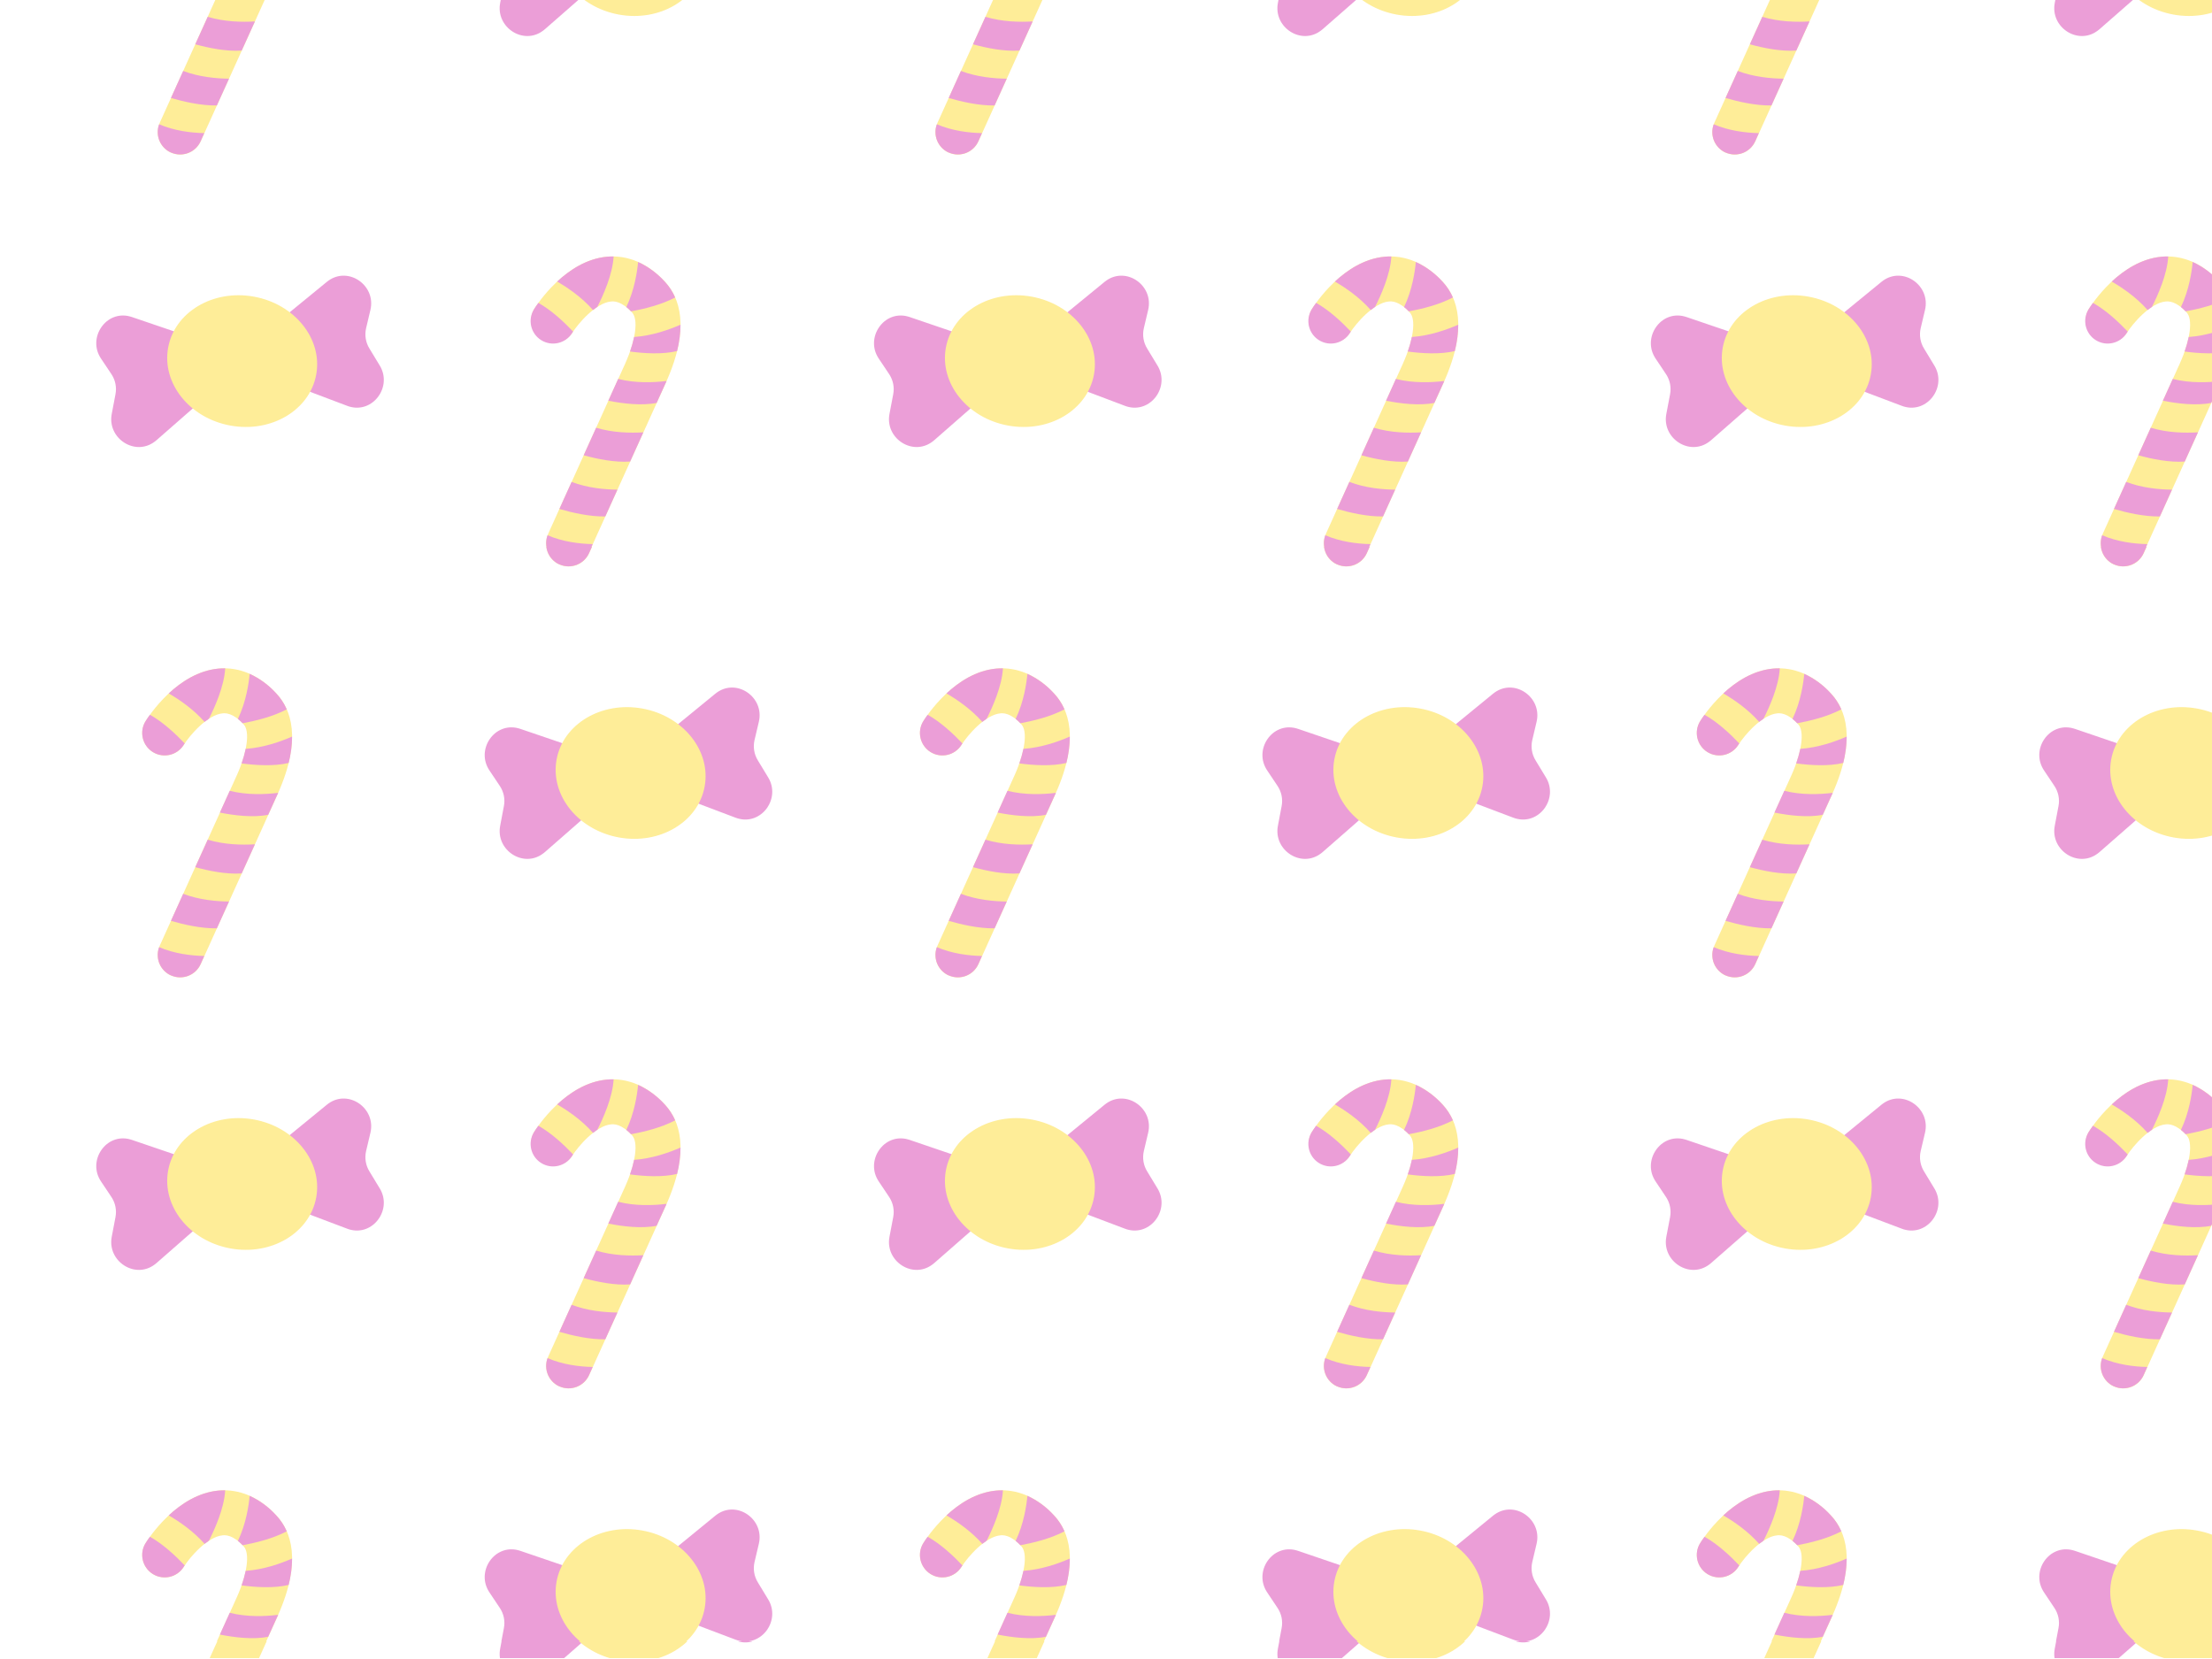
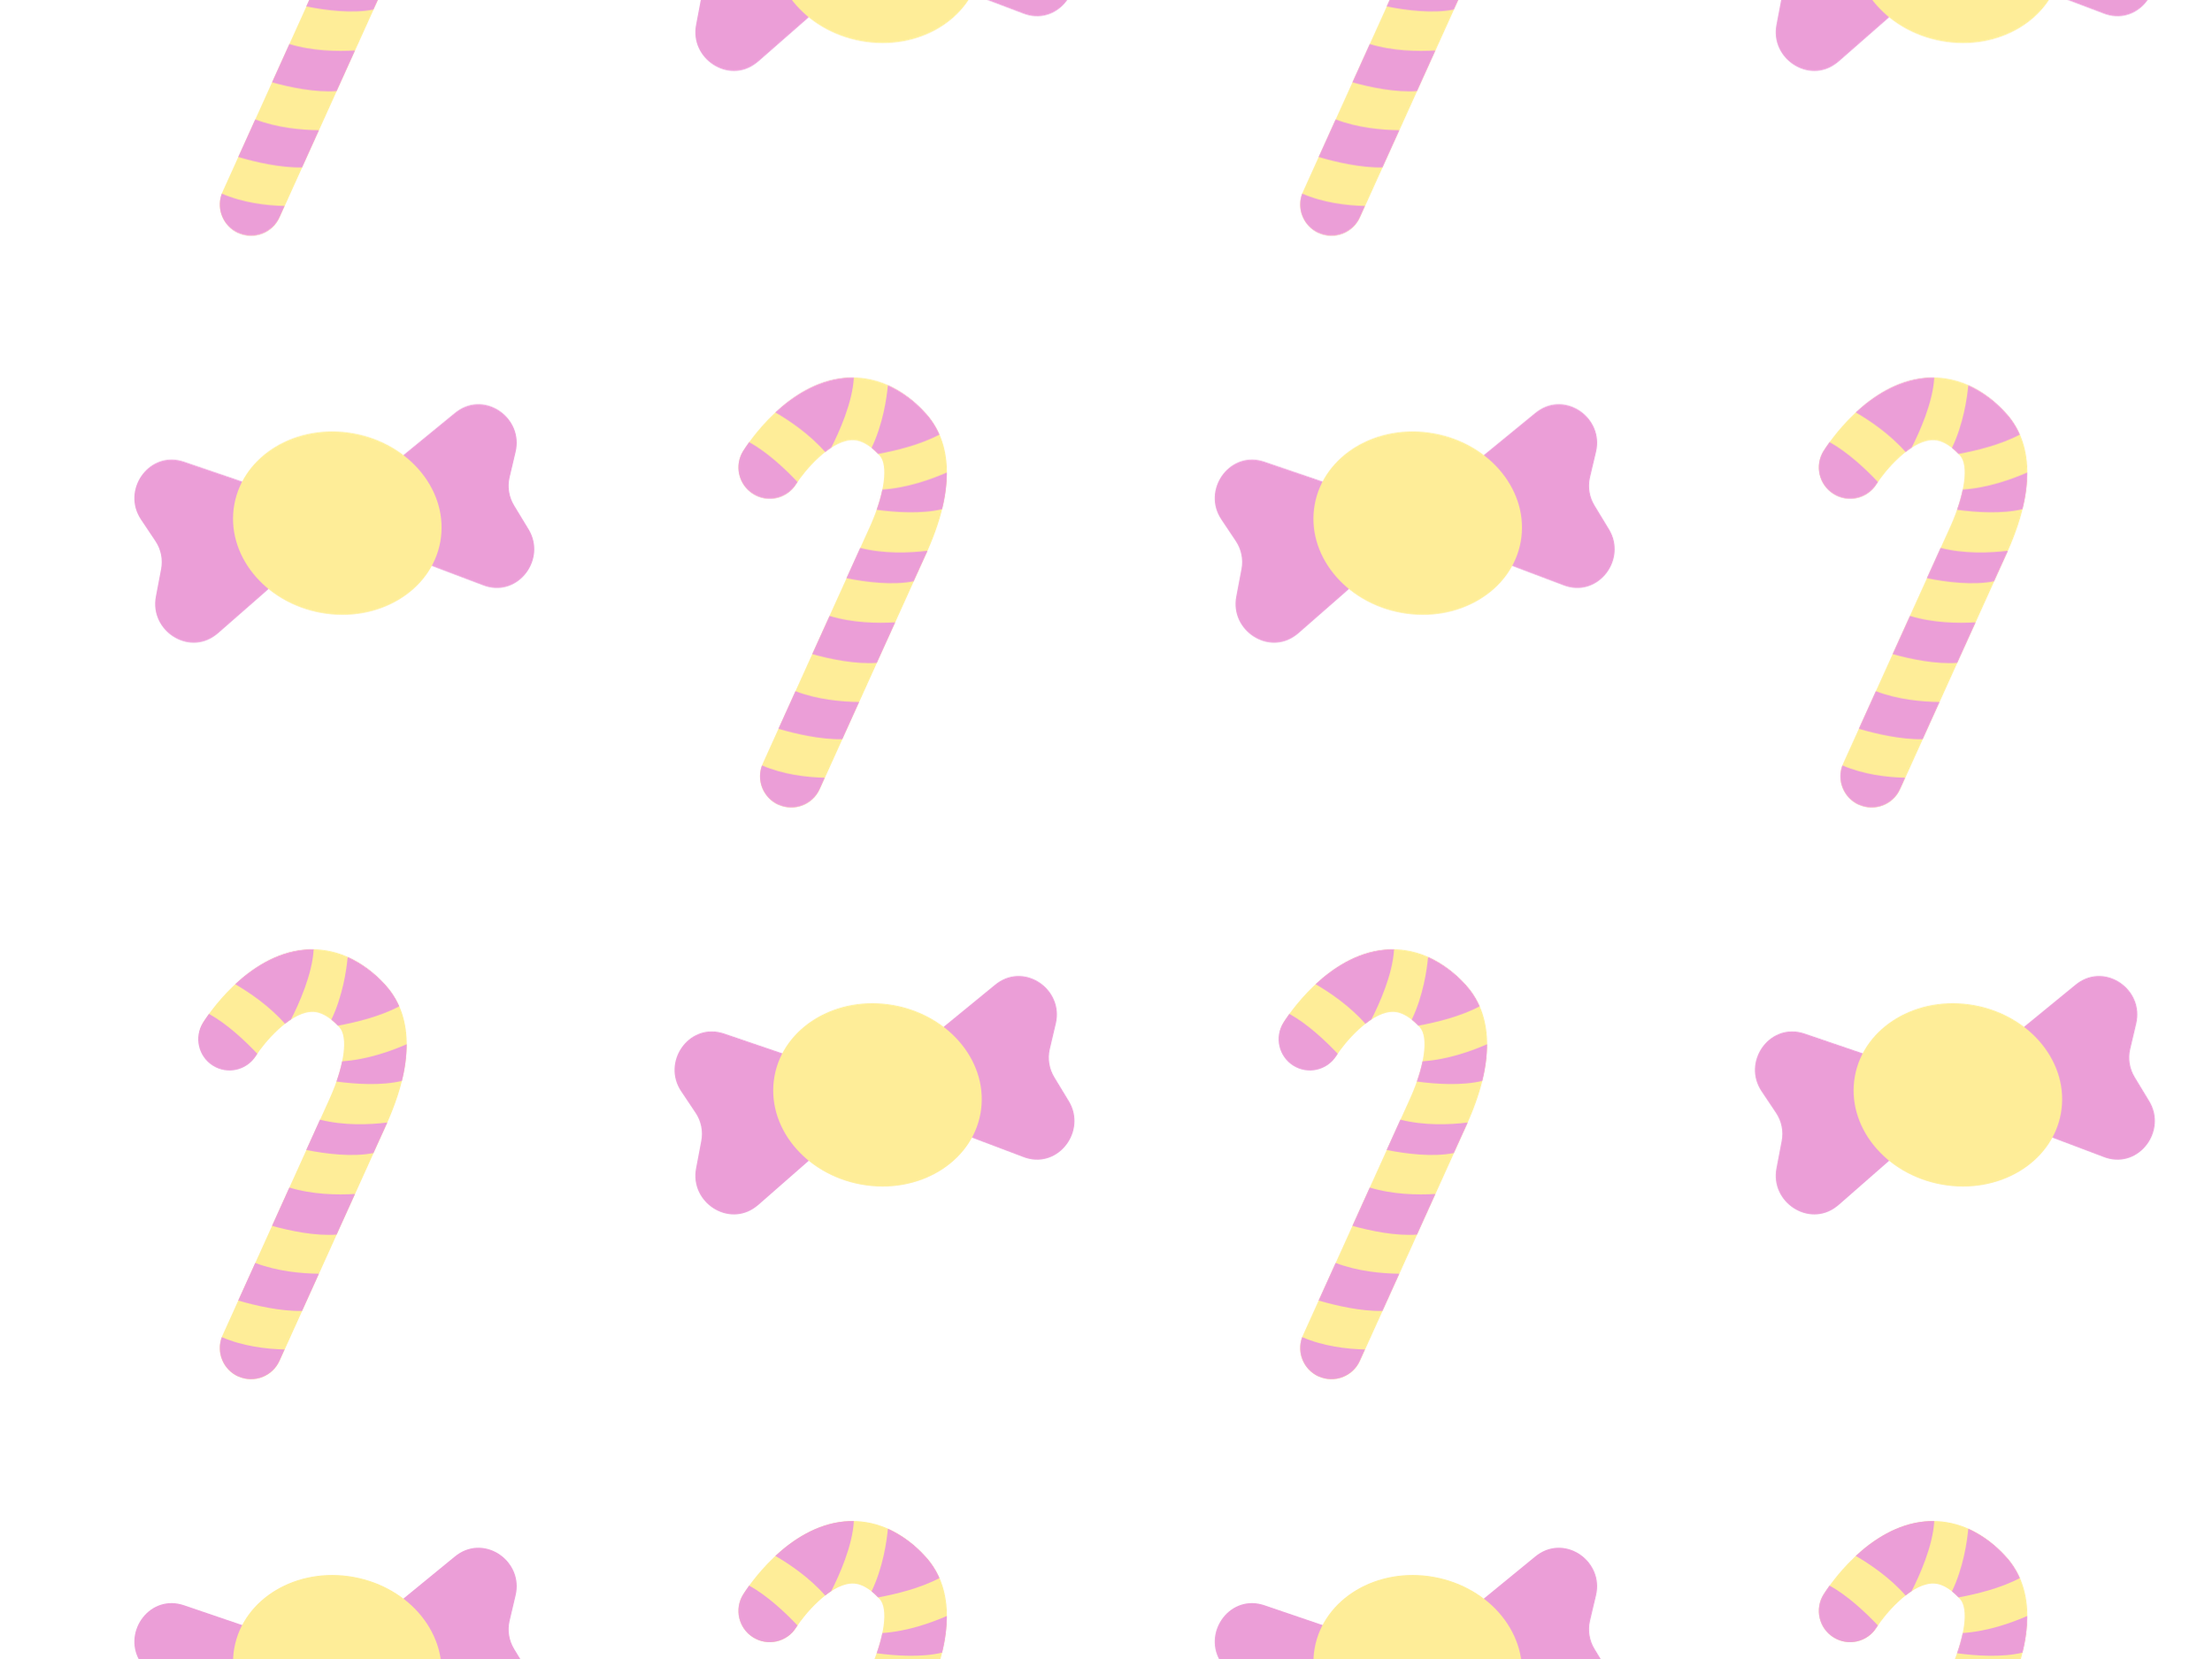
<svg xmlns="http://www.w3.org/2000/svg" id="Livello_1" data-name="Livello 1" viewBox="0 0 1366 1024">
  <defs>
    <style>
-       .cls-1 {
+       .cls-1, .cls-5 {
        fill: none;
      }

      .cls-2 {
        fill: #d83db0;
      }

      .cls-3 {
        fill: #fddb32;
      }

      .cls-4 {
+         fill: #9bc248;
+       }
+ 
+       .cls-5 {
+         stroke: #e25a3c;
+         stroke-linecap: round;
+         stroke-linejoin: round;
+         stroke-width: 1.5px;
+       }
+ 
+       .cls-6 {
+         fill: #ffbf40;
+       }
+ 
+       .cls-7 {
+         fill: #f77931;
+       }
+ 
+       .cls-8 {
        clip-path: url(#clip-path);
      }

-       .cls-5 {
+       .cls-9 {
+         clip-path: url(#clip-path-2);
+       }
+ 
+       .cls-10, .cls-13 {
        opacity: 0.5;
+       }
+ 
+       .cls-10 {
+         fill: url(#Nuovo_campione_pattern_9);
+       }
+ 
+       .cls-11 {
+         clip-path: url(#clip-path-3);
+       }
+ 
+       .cls-12 {
+         clip-path: url(#clip-path-4);
+       }
+ 
+       .cls-13 {
        fill: url(#Nuovo_campione_pattern_10);
      }
    </style>
    <clipPath id="clip-path">
-       <rect class="cls-1" width="1366" height="1024" />
+       <rect class="cls-1" x="-1465" width="1333" height="1020.6" />
    </clipPath>
-     <pattern id="Nuovo_campione_pattern_10" data-name="Nuovo campione pattern 10" width="480" height="508.02" patternUnits="userSpaceOnUse" viewBox="0 0 480 508.01">
+     <clipPath id="clip-path-2">
+       <rect class="cls-1" x="-1719.16" y="-71.48" width="1808.22" height="1355.5" />
+     </clipPath>
+     <pattern id="Nuovo_campione_pattern_9" data-name="Nuovo campione pattern 9" width="480" height="357.38" patternTransform="translate(-1224.22 -1181.5) scale(1.4)" patternUnits="userSpaceOnUse" viewBox="0 0 480 357.38">
+       <rect class="cls-1" width="480" height="357.38" />
+       <path class="cls-4" d="M421.93,369.7c0,11.34-1.84,15.16-5.54,22.68.6,5.08,1.85,11.34,1.85,15.06H395.76c3.76-7.48,3.76-13.15,3.76-18.82-11.94,6.2-22.62,7.58-35.54,7.58-3.76,7.52-3.83,11.34-1.92,17.18H339.58c1.91-5.84,1.91-11.51,0-19.09-39.3-9.43-48.59-24.59-44.83-58.62,5.6,20.84,16.81,32.18,35.47,32.18,11.27,0,28.15-15.16,46.81-20.83,37.45-9.43,56.57-5.94,47.21-36.14-14.9,3.7-26.11,1.85-26.11-7.45,0-7.45,11.21-13.05,22-13.05C453.78,292.29,446.26,352.69,421.93,369.7Zm-5.14-70a1.85,1.85,0,1,0,3.69,0,1.85,1.85,0,0,0-3.69,0ZM396,402c-1.65-.14-2-.4-3.43-1.85,1.52-3,4.29-4.81,4.22-8.37a3.6,3.6,0,0,0,.73-.27A36.1,36.1,0,0,1,396,402Zm-58-6.27c1.19,5.34,1.45,9.63.66,13.72-3.43-.07-7.65-.14-9.36-1.85,1.71-3.43,3.36-8.44,2.17-13.58C333.51,394.62,335.69,395.21,338,395.74Z" />
+       <g>
+         <path class="cls-5" d="M111.27,293.88l65.92,74.28a35.25,35.25,0,0,1-54,45.35L56.27,332.88" />
+         <line class="cls-5" x1="92.9" y1="298.55" x2="84.27" y2="288.88" />
+         <line class="cls-5" x1="142.27" y1="353.88" x2="98.25" y2="304.55" />
+         <line class="cls-5" x1="57.38" y1="305.31" x2="50.27" y2="296.88" />
+         <line class="cls-5" x1="109.27" y1="366.88" x2="62.49" y2="311.38" />
+         <circle class="cls-6" cx="167.27" cy="331.88" r="6" />
+         <circle class="cls-6" cx="149.77" cy="308.38" r="3" />
+         <line class="cls-5" x1="95.22" y1="326.44" x2="89.27" y2="319.88" />
+         <line class="cls-5" x1="118.27" y1="351.88" x2="101.11" y2="332.94" />
+       </g>
+       <g>
+         <circle class="cls-7" cx="390.27" cy="212.19" r="29.5" />
+         <path class="cls-5" d="M351.27,115.19l65.92,74.28a35.25,35.25,0,0,1-54,45.35l-66.94-80.63" />
+         <line class="cls-5" x1="332.9" y1="119.86" x2="324.27" y2="110.19" />
+         <line class="cls-5" x1="382.27" y1="175.19" x2="338.25" y2="125.86" />
+         <line class="cls-5" x1="297.38" y1="126.62" x2="290.27" y2="118.19" />
+         <line class="cls-5" x1="349.27" y1="188.19" x2="302.49" y2="132.69" />
+         <circle class="cls-6" cx="407.27" cy="153.19" r="6" />
+         <circle class="cls-6" cx="389.77" cy="129.69" r="3" />
+         <circle class="cls-6" cx="315.77" cy="211.69" r="6" />
+         <circle class="cls-6" cx="344.77" cy="234.69" r="3" />
+         <line class="cls-5" x1="335.22" y1="147.75" x2="329.27" y2="141.19" />
+         <line class="cls-5" x1="358.27" y1="173.19" x2="341.11" y2="154.25" />
+         <path class="cls-4" d="M181.93,191c0,11.34-1.84,15.16-5.54,22.68.6,5.08,1.85,11.34,1.85,15.06H155.76c3.76-7.48,3.76-13.15,3.76-18.82-11.94,6.2-22.62,7.58-35.54,7.58-3.76,7.52-3.83,11.34-1.92,17.18H99.58c1.91-5.84,1.91-11.51,0-19.09C60.28,206.17,51,191,54.75,157c5.6,20.83,16.81,32.17,35.47,32.17,11.27,0,28.15-15.16,46.81-20.83,37.45-9.43,56.57-5.94,47.21-36.14-14.9,3.7-26.11,1.85-26.11-7.45,0-7.45,11.21-13,22-13C213.78,113.6,206.26,174,181.93,191Zm-5.14-70a1.85,1.85,0,1,0,1.85-1.85A1.86,1.86,0,0,0,176.79,121ZM156,223.32c-1.65-.14-2-.4-3.43-1.85,1.52-3,4.29-4.81,4.22-8.37a3.6,3.6,0,0,0,.73-.27A36.05,36.05,0,0,1,156,223.32Zm-58-6.27c1.19,5.34,1.45,9.63.66,13.72-3.43-.07-7.65-.13-9.36-1.85,1.71-3.43,3.36-8.44,2.17-13.58C93.51,215.93,95.69,216.53,98,217.05Z" />
+       </g>
+       <path class="cls-4" d="M421.93,12.32c0,11.34-1.84,15.16-5.54,22.68.6,5.08,1.85,11.34,1.85,15.06H395.76c3.76-7.48,3.76-13.15,3.76-18.82-11.94,6.2-22.62,7.59-35.54,7.59-3.76,7.51-3.83,11.34-1.92,17.17H339.58c1.91-5.83,1.91-11.5,0-19.09C300.28,27.48,291,12.32,294.75-21.7c5.6,20.83,16.81,32.17,35.47,32.17,11.27,0,28.15-15.16,46.81-20.83,37.45-9.43,56.57-5.94,47.21-36.13-14.9,3.69-26.11,1.84-26.11-7.45,0-7.46,11.21-13.06,22-13.06C453.78-65.09,446.26-4.69,421.93,12.32Zm-5.14-70a1.86,1.86,0,0,0,1.85,1.91,1.86,1.86,0,0,0,1.84-1.91,1.84,1.84,0,0,0-1.84-1.85A1.85,1.85,0,0,0,416.79-57.7ZM396,44.63c-1.65-.13-2-.4-3.43-1.85,1.52-3,4.29-4.81,4.22-8.37a3.09,3.09,0,0,0,.73-.27A36.05,36.05,0,0,1,396,44.63Zm-58-6.27c1.19,5.34,1.45,9.63.66,13.72C335.23,52,331,52,329.3,50.23c1.71-3.43,3.36-8.44,2.17-13.58C333.51,37.24,335.69,37.84,338,38.36Z" />
+       <g>
+         <circle class="cls-7" cx="150.27" cy="33.5" r="29.5" />
+         <path class="cls-5" d="M111.27-63.5l65.92,74.29a35.25,35.25,0,0,1-54,45.34L56.27-24.5" />
+         <line class="cls-5" x1="109.27" y1="9.5" x2="62.49" y2="-46" />
+         <circle class="cls-6" cx="75.77" cy="33" r="6" />
+         <circle class="cls-6" cx="104.77" cy="56" r="3" />
+       </g>
+     </pattern>
+     <clipPath id="clip-path-3">
+       <rect class="cls-1" x="-7" y="-14" width="1359" height="1069.17" />
+     </clipPath>
+     <clipPath id="clip-path-4">
+       <rect class="cls-1" x="-292.67" y="-190.12" width="1894.28" height="1420.02" />
+     </clipPath>
+     <pattern id="Nuovo_campione_pattern_10" data-name="Nuovo campione pattern 10" width="480" height="508.02" patternTransform="translate(-333.29 -1046.4) scale(1.39)" patternUnits="userSpaceOnUse" viewBox="0 0 480 508.01">
      <rect class="cls-1" width="480" height="508.02" />
      <g>
        <path class="cls-2" d="M372.17,495l-35.54,31.1c-.32.28-.64.55-1,.8-12.21,9.29-29.47-2-26.59-17.09l2.31-12.17a16.71,16.71,0,0,0-2.53-12.45l-6.43-9.62c-8.56-12.8,3.07-30,17.94-26l1.2.36,44.71,15.24A17.56,17.56,0,0,1,372.17,495Z" />
        <path class="cls-2" d="M410.34,488.13l44.18,16.7c.4.15.79.28,1.19.4,14.68,4.44,26.9-12.19,18.93-25.31l-6.42-10.58a16.74,16.74,0,0,1-2-12.55l2.66-11.27c3.54-15-13.36-27-25.91-18.09-.34.24-.67.49-1,.76L405.43,458.1A17.57,17.57,0,0,0,410.34,488.13Z" />
        <ellipse class="cls-3" cx="389.64" cy="477.18" rx="40.5" ry="46.5" transform="translate(-149.2 775.8) rotate(-79.76)" />
      </g>
      <g>
        <path class="cls-3" d="M105.68,602.32l-.08,0a13.88,13.88,0,0,1-6.92-18.37l47.75-105.56c6.41-14.42,8.07-27,4.11-31.28-6.77-7.34-11.44-6.91-13-6.77-9.39.85-20.26,13.51-24,19.5A13.88,13.88,0,1,1,90,445.09c1.91-3.06,19.4-30,44.95-32.42,9.09-.85,22.72,1.16,36,15.59,8.67,9.4,15.85,27.69.83,61.43l0,.07L124,595.36A13.87,13.87,0,0,1,105.68,602.32Z" />
        <g>
          <path class="cls-2" d="M171.74,489.76l0-.07.09-.23c-8.06,1-19.29,1.44-29.89-1.26l-6.09,13.46c8.88,1.77,20.56,3.23,29.86,1.35Z" />
          <path class="cls-2" d="M149.26,471.26c8.68,1.17,20,1.9,29.09-.28a67.66,67.66,0,0,0,2.13-16.3c-6.94,3.05-17.56,6.85-28.68,7.6A69,69,0,0,1,149.26,471.26Z" />
          <path class="cls-2" d="M92.62,441.2c-1.39,1.92-2.29,3.32-2.65,3.89a13.88,13.88,0,1,0,23.54,14.72l.59-.89C108.61,453.1,100.75,445.72,92.62,441.2Z" />
          <path class="cls-2" d="M126.4,445.61c.87-.69,1.77-1.33,2.67-1.92,3.5-6.87,9.48-20.08,10.07-31.18a40.61,40.61,0,0,0-4.22.16C122.5,413.84,112,420.81,104.24,428,110.58,431.69,119.4,437.64,126.4,445.61Z" />
          <path class="cls-2" d="M147,443.77a32.12,32.12,0,0,1,2.9,2.67c7.88-1.43,18.73-4.06,27.27-8.59a34.51,34.51,0,0,0-6.24-9.59,50.67,50.67,0,0,0-16.67-12.35C153.75,421.56,152.09,433.17,147,443.77Z" />
        </g>
      </g>
      <g>
        <path class="cls-2" d="M132.17,241,96.63,272.12c-.32.28-.64.54-1,.79-12.21,9.3-29.47-2-26.59-17.09l2.31-12.16a16.72,16.72,0,0,0-2.53-12.46l-6.43-9.62c-8.56-12.79,3.07-30,17.94-26l1.2.36,44.71,15.24A17.56,17.56,0,0,1,132.17,241Z" />
        <path class="cls-2" d="M170.34,234.12l44.18,16.7c.4.15.79.29,1.19.41,14.68,4.44,26.9-12.2,18.93-25.31l-6.42-10.59a16.74,16.74,0,0,1-2-12.55l2.66-11.27c3.54-15-13.36-27-25.91-18.09-.34.24-.67.5-1,.76l-36.55,29.91A17.57,17.57,0,0,0,170.34,234.12Z" />
        <ellipse class="cls-3" cx="149.64" cy="223.17" rx="40.5" ry="46.5" transform="translate(-96.58 330.76) rotate(-79.76)" />
        <g>
          <path class="cls-3" d="M345.68,348.32l-.08,0a13.88,13.88,0,0,1-6.92-18.37l47.75-105.56c6.41-14.42,8.07-27,4.11-31.27-6.77-7.34-11.44-6.92-13-6.78-9.39.85-20.26,13.51-24.05,19.51A13.88,13.88,0,0,1,330,191.09c1.91-3.07,19.4-30,44.95-32.43,9.09-.85,22.72,1.16,36,15.59,8.67,9.4,15.85,27.69.83,61.43l0,.07L364,341.36A13.88,13.88,0,0,1,345.68,348.32Z" />
          <g>
            <path class="cls-2" d="M381.49,302.63c-7.92-.08-18.55-1.06-28.31-4.79l-7.56,16.71c7.6,2.23,18.61,4.81,28.38,4.63Z" />
            <path class="cls-2" d="M411.74,235.75l0-.07.09-.22c-8.06,1-19.29,1.43-29.89-1.27l-6.09,13.46c8.88,1.77,20.56,3.23,29.86,1.36Z" />
            <path class="cls-2" d="M389.26,217.25c8.68,1.18,20,1.9,29.09-.28a67.66,67.66,0,0,0,2.13-16.3c-6.94,3.05-17.56,6.85-28.68,7.6A69,69,0,0,1,389.26,217.25Z" />
            <path class="cls-2" d="M360.64,281.37c8.15,2.26,19.24,4.57,28.71,3.88l8.17-18.05c-7.88.48-18.88.29-29.18-2.85Z" />
            <path class="cls-2" d="M332.62,187.19c-1.39,1.92-2.29,3.33-2.65,3.9a13.88,13.88,0,0,0,23.54,14.72c.18-.29.38-.59.59-.9C348.61,199.1,340.75,191.71,332.62,187.19Z" />
            <path class="cls-2" d="M338.32,330.81a13.87,13.87,0,0,0,7.28,17.47l.08,0a13.88,13.88,0,0,0,18.29-7l2.25-5C358,336.12,347.64,334.83,338.32,330.81Z" />
            <path class="cls-2" d="M366.4,191.6c.87-.69,1.77-1.33,2.67-1.92,3.5-6.87,9.48-20.07,10.07-31.18a40.61,40.61,0,0,0-4.22.16C362.5,159.83,352,166.81,344.24,174,350.58,177.68,359.4,183.63,366.4,191.6Z" />
            <path class="cls-2" d="M387,189.76a32.12,32.12,0,0,1,2.9,2.67c7.88-1.43,18.73-4.06,27.27-8.59a34.51,34.51,0,0,0-6.24-9.59,50.81,50.81,0,0,0-16.67-12.35C393.75,167.55,392.09,179.17,387,189.76Z" />
          </g>
        </g>
      </g>
      <g>
        <path class="cls-2" d="M372.17-13l-35.54,31.1c-.32.28-.64.54-1,.79-12.21,9.3-29.47-2-26.59-17.09l2.31-12.16a16.7,16.7,0,0,0-2.53-12.45l-6.43-9.63c-8.56-12.79,3.07-30,17.94-26,.4.11.8.23,1.2.37l44.71,15.23A17.57,17.57,0,0,1,372.17-13Z" />
        <ellipse class="cls-3" cx="389.64" cy="-30.84" rx="40.5" ry="46.5" transform="translate(350.73 358.08) rotate(-79.76)" />
      </g>
      <g>
        <path class="cls-3" d="M105.68,94.31l-.08,0a13.87,13.87,0,0,1-6.92-18.36L146.43-29.66c6.41-14.42,8.07-27,4.11-31.27-6.77-7.34-11.44-6.92-13-6.78-9.39.86-20.26,13.51-24,19.51A13.87,13.87,0,0,1,94.4-43.78,13.91,13.91,0,0,1,90-62.92c1.91-3.07,19.4-30,44.95-32.42,9.09-.86,22.72,1.15,36,15.59,8.67,9.4,15.85,27.68.83,61.42l0,.08L124,87.35A13.88,13.88,0,0,1,105.68,94.31Z" />
        <g>
          <path class="cls-2" d="M141.49,48.63c-7.92-.09-18.55-1.06-28.31-4.79l-7.56,16.71c7.6,2.22,18.61,4.8,28.38,4.62Z" />
          <path class="cls-2" d="M120.64,27.37c8.15,2.25,19.24,4.56,28.71,3.87l8.17-18c-7.88.48-18.88.29-29.18-2.85Z" />
          <path class="cls-2" d="M98.32,76.81a13.86,13.86,0,0,0,7.28,17.46l.08,0a13.88,13.88,0,0,0,18.29-7l2.25-5C118,82.11,107.64,80.82,98.32,76.81Z" />
        </g>
      </g>
    </pattern>
  </defs>
-   <g class="cls-4">
-     <rect class="cls-5" x="-3" width="1369" height="1024" />
+   <g class="cls-8">
+     <g class="cls-9">
+       <rect class="cls-10" x="-1826.79" y="-111.19" width="1912.41" height="1433.6" />
+     </g>
+   </g>
+   <g class="cls-11">
+     <g class="cls-12">
+       <rect class="cls-13" x="-296.83" y="-190.12" width="1898.44" height="1420.02" />
+     </g>
  </g>
</svg>
